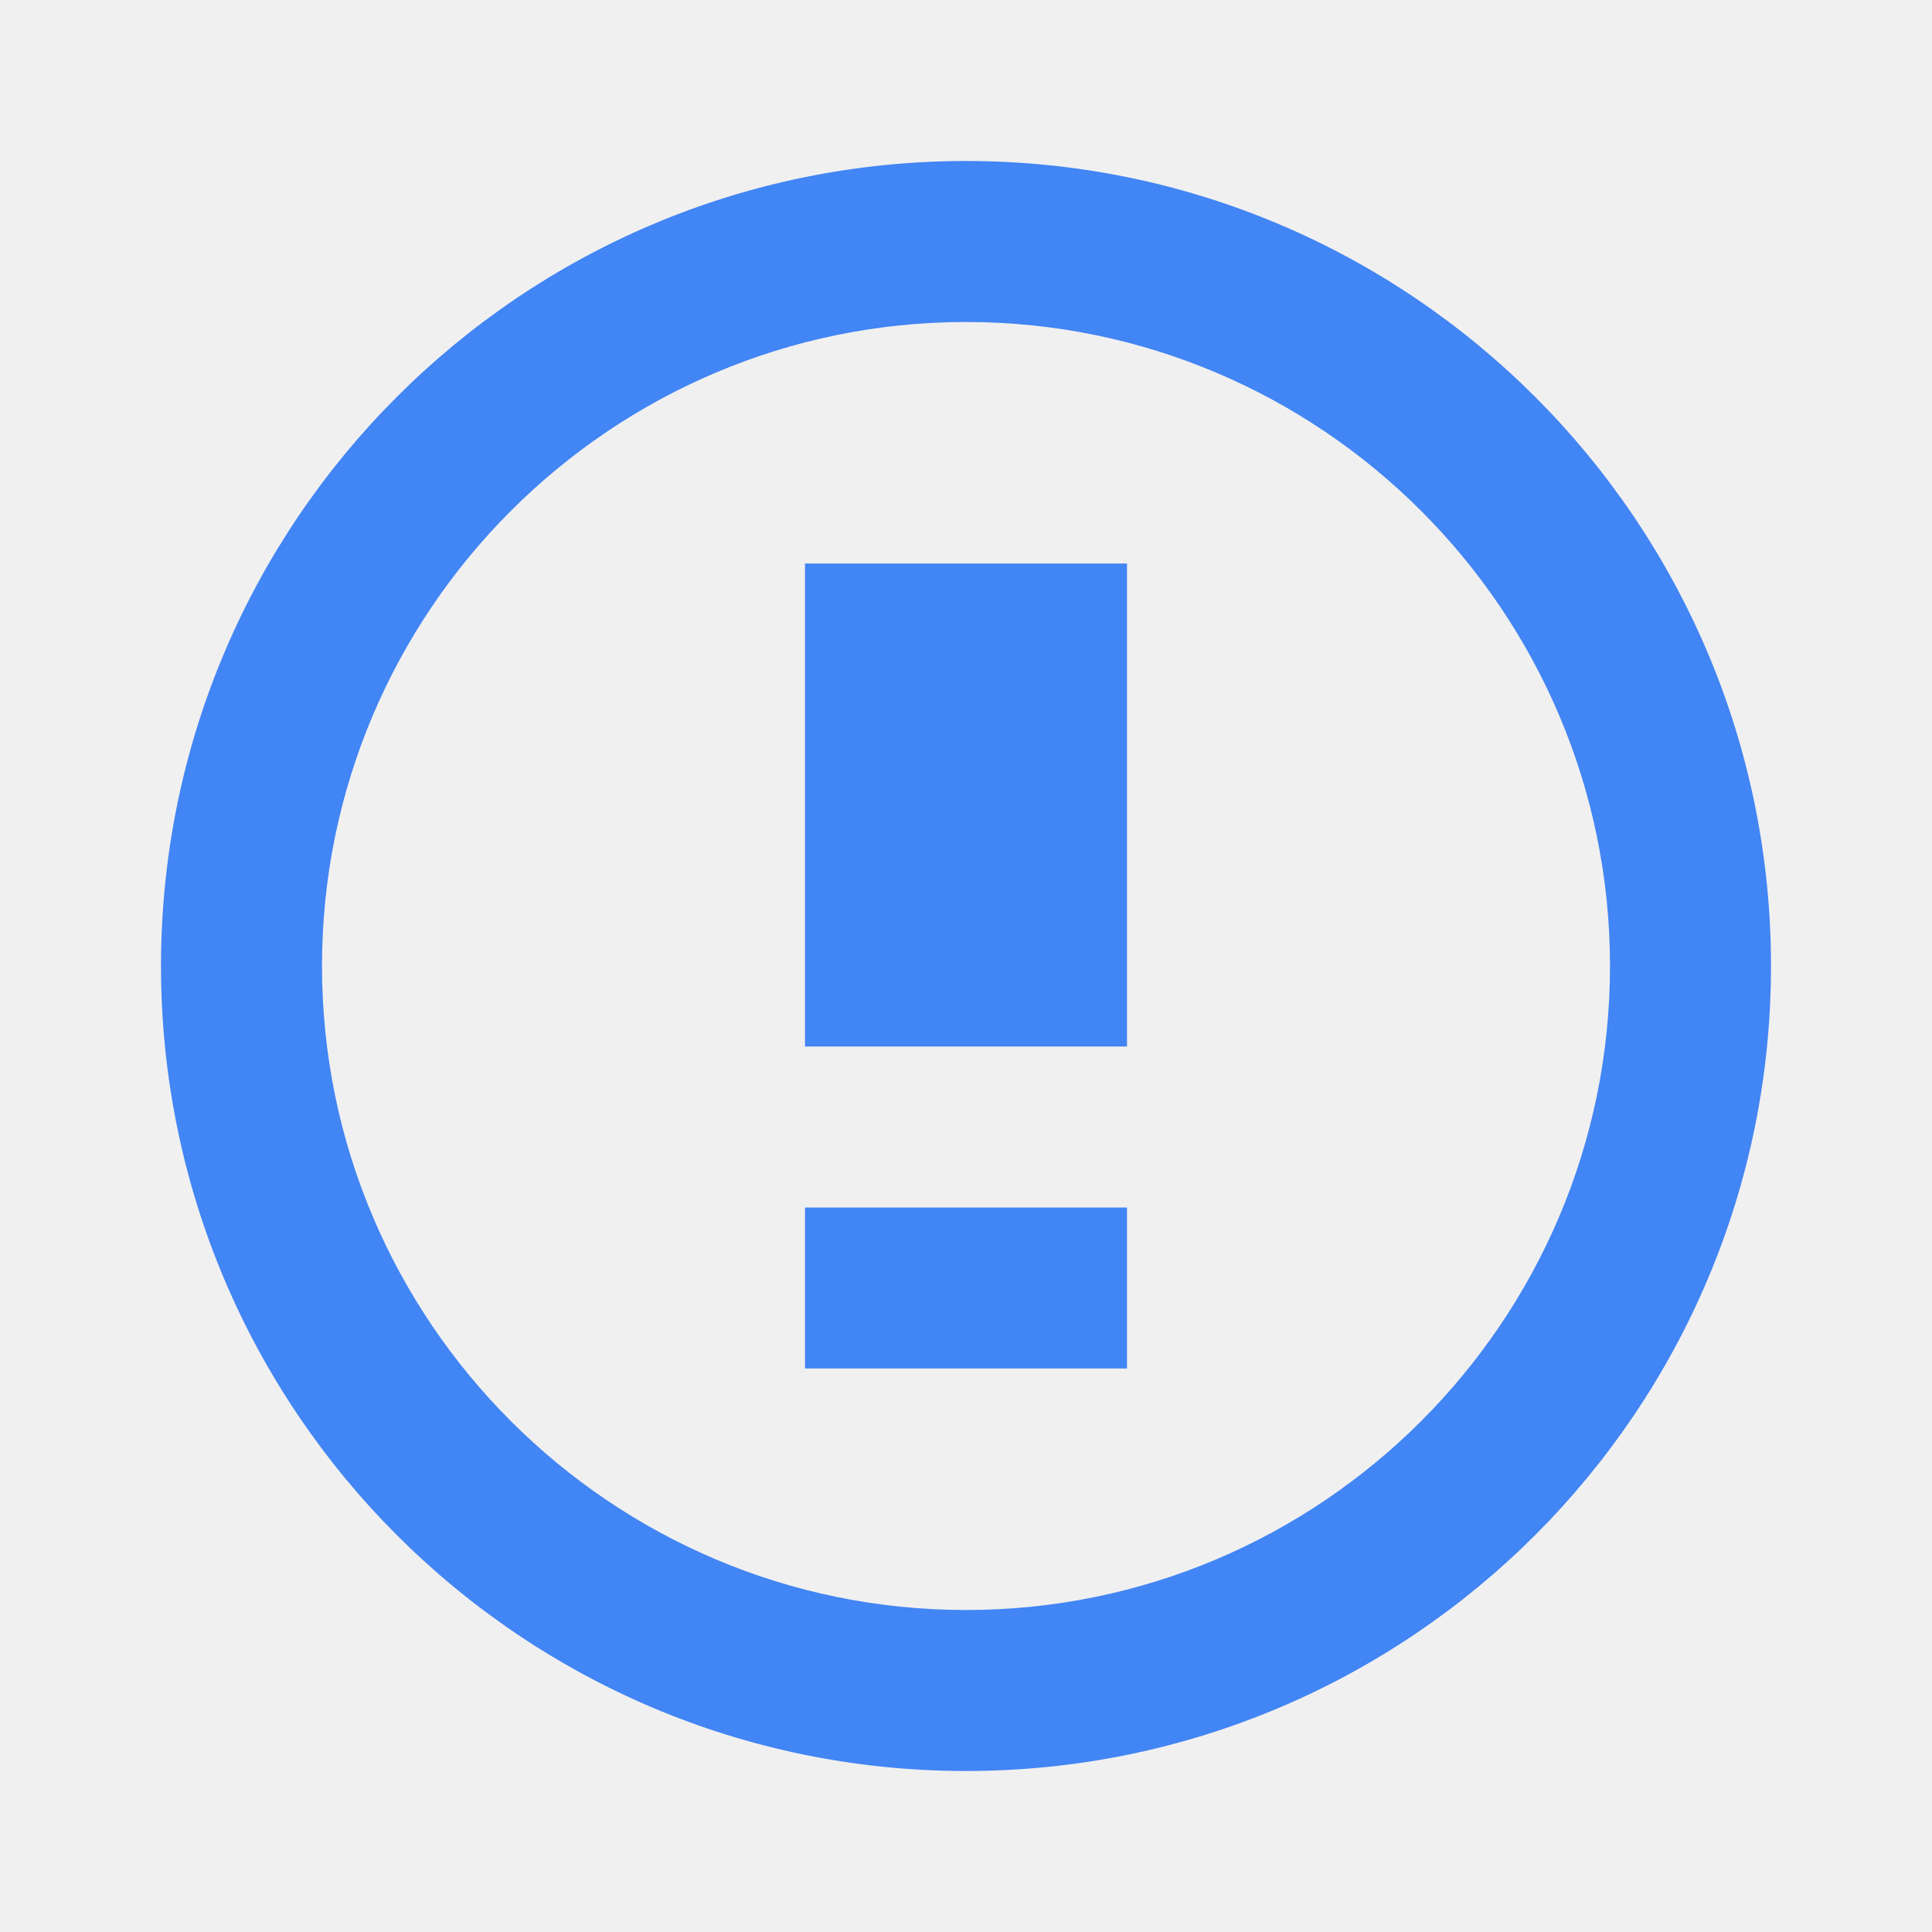
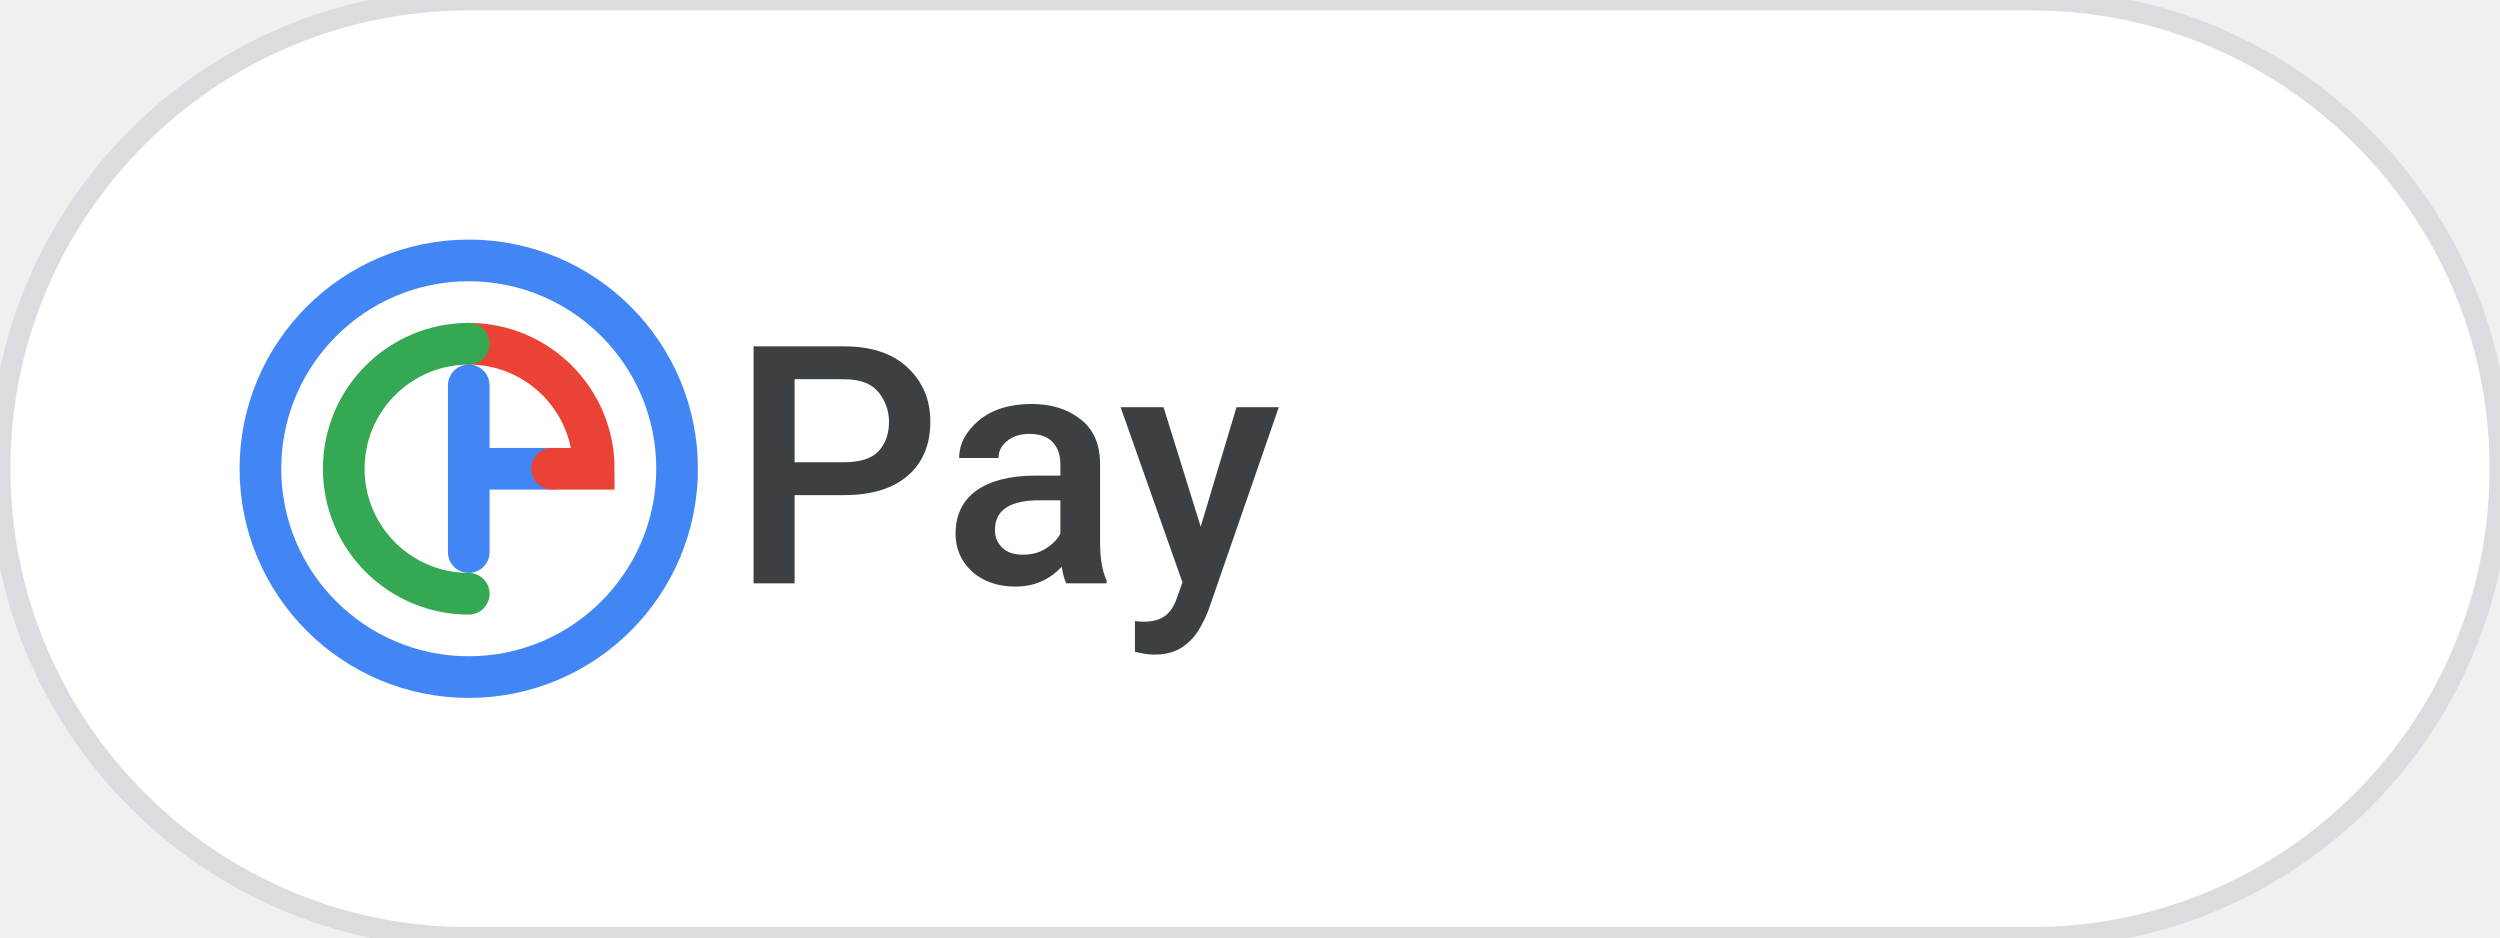
- <svg xmlns="http://www.w3.org/2000/svg" viewBox="0 0 24 24">
-   <path d="M12 2C6.48 2 2 6.48 2 12s4.48 10 10 10 10-4.48 10-10S17.52 2 12 2zm0 18c-4.41 0-8-3.59-8-8s3.59-8 8-8 8 3.59 8 8-3.59 8-8 8zm-2-13h4v6h-4V7zm0 8h4v2h-4v-2z" fill="#4285F4" />
+ <svg xmlns="http://www.w3.org/2000/svg" width="120" height="45" viewBox="0 0 120 45">
+   <defs>
+     <linearGradient id="grad1" x1="0%" y1="0%" x2="100%" y2="0%">
+       <stop offset="0%" style="stop-color:#4285f4;stop-opacity:1" />
+       <stop offset="25%" style="stop-color:#34a853;stop-opacity:1" />
+       <stop offset="50%" style="stop-color:#fbbc05;stop-opacity:1" />
+       <stop offset="75%" style="stop-color:#ea4335;stop-opacity:1" />
+     </linearGradient>
+   </defs>
+   <rect width="120" height="45" rx="22.5" fill="white" stroke="#dadce0" stroke-width="1" />
+   <g transform="translate(12, 12)">
+     <circle cx="10.5" cy="10.5" r="10" fill="none" stroke="#4285f4" stroke-width="2" />
+     <path d="M10.5 6.5 L10.5 14.5 M14.5 10.5 L10.5 10.5" stroke="#4285f4" stroke-width="2" stroke-linecap="round" />
+     <path d="M10.5 4.5 A6 6 0 0 1 16.5 10.5 L14.5 10.5" fill="none" stroke="#ea4335" stroke-width="2" stroke-linecap="round" />
+     <path d="M10.5 16.5 A6 6 0 0 1 4.5 10.5 A6 6 0 0 1 10.5 4.5" fill="none" stroke="#34a853" stroke-width="2" stroke-linecap="round" />
+   </g>
+   <text x="35" y="28" font-family="Roboto, Arial, sans-serif" font-size="16" font-weight="500" fill="#3c4043">Pay</text>
</svg>
